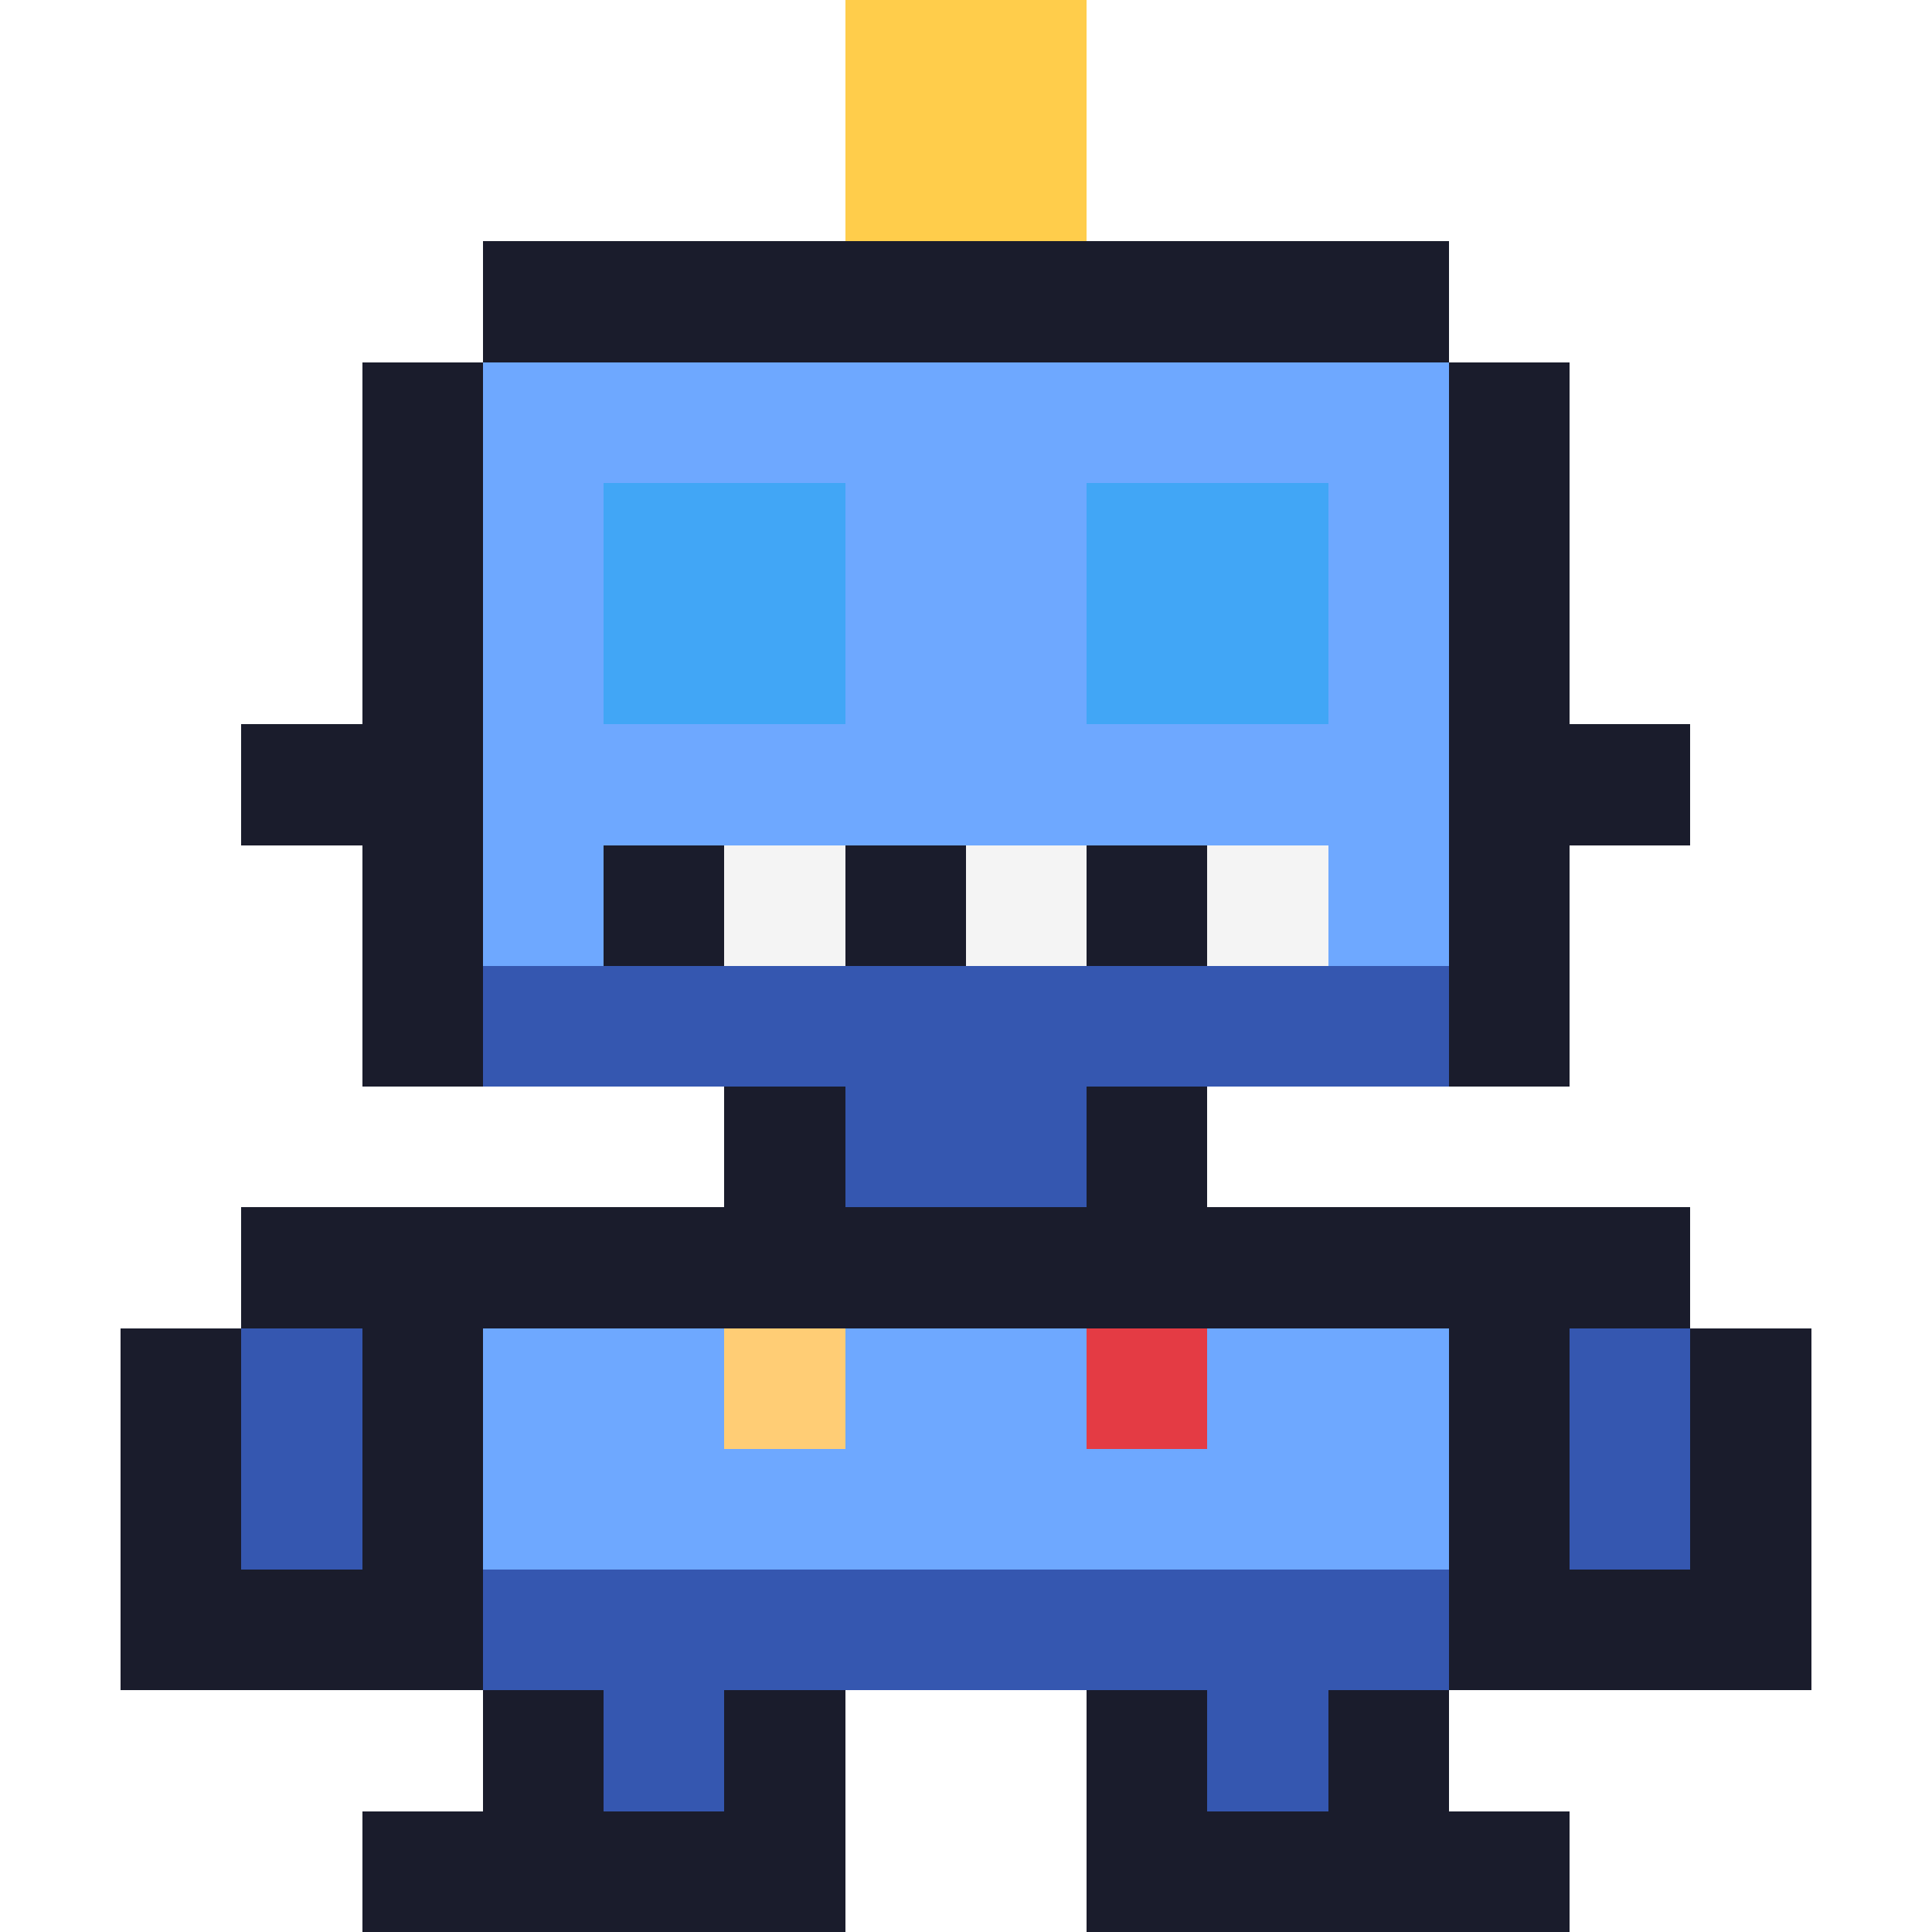
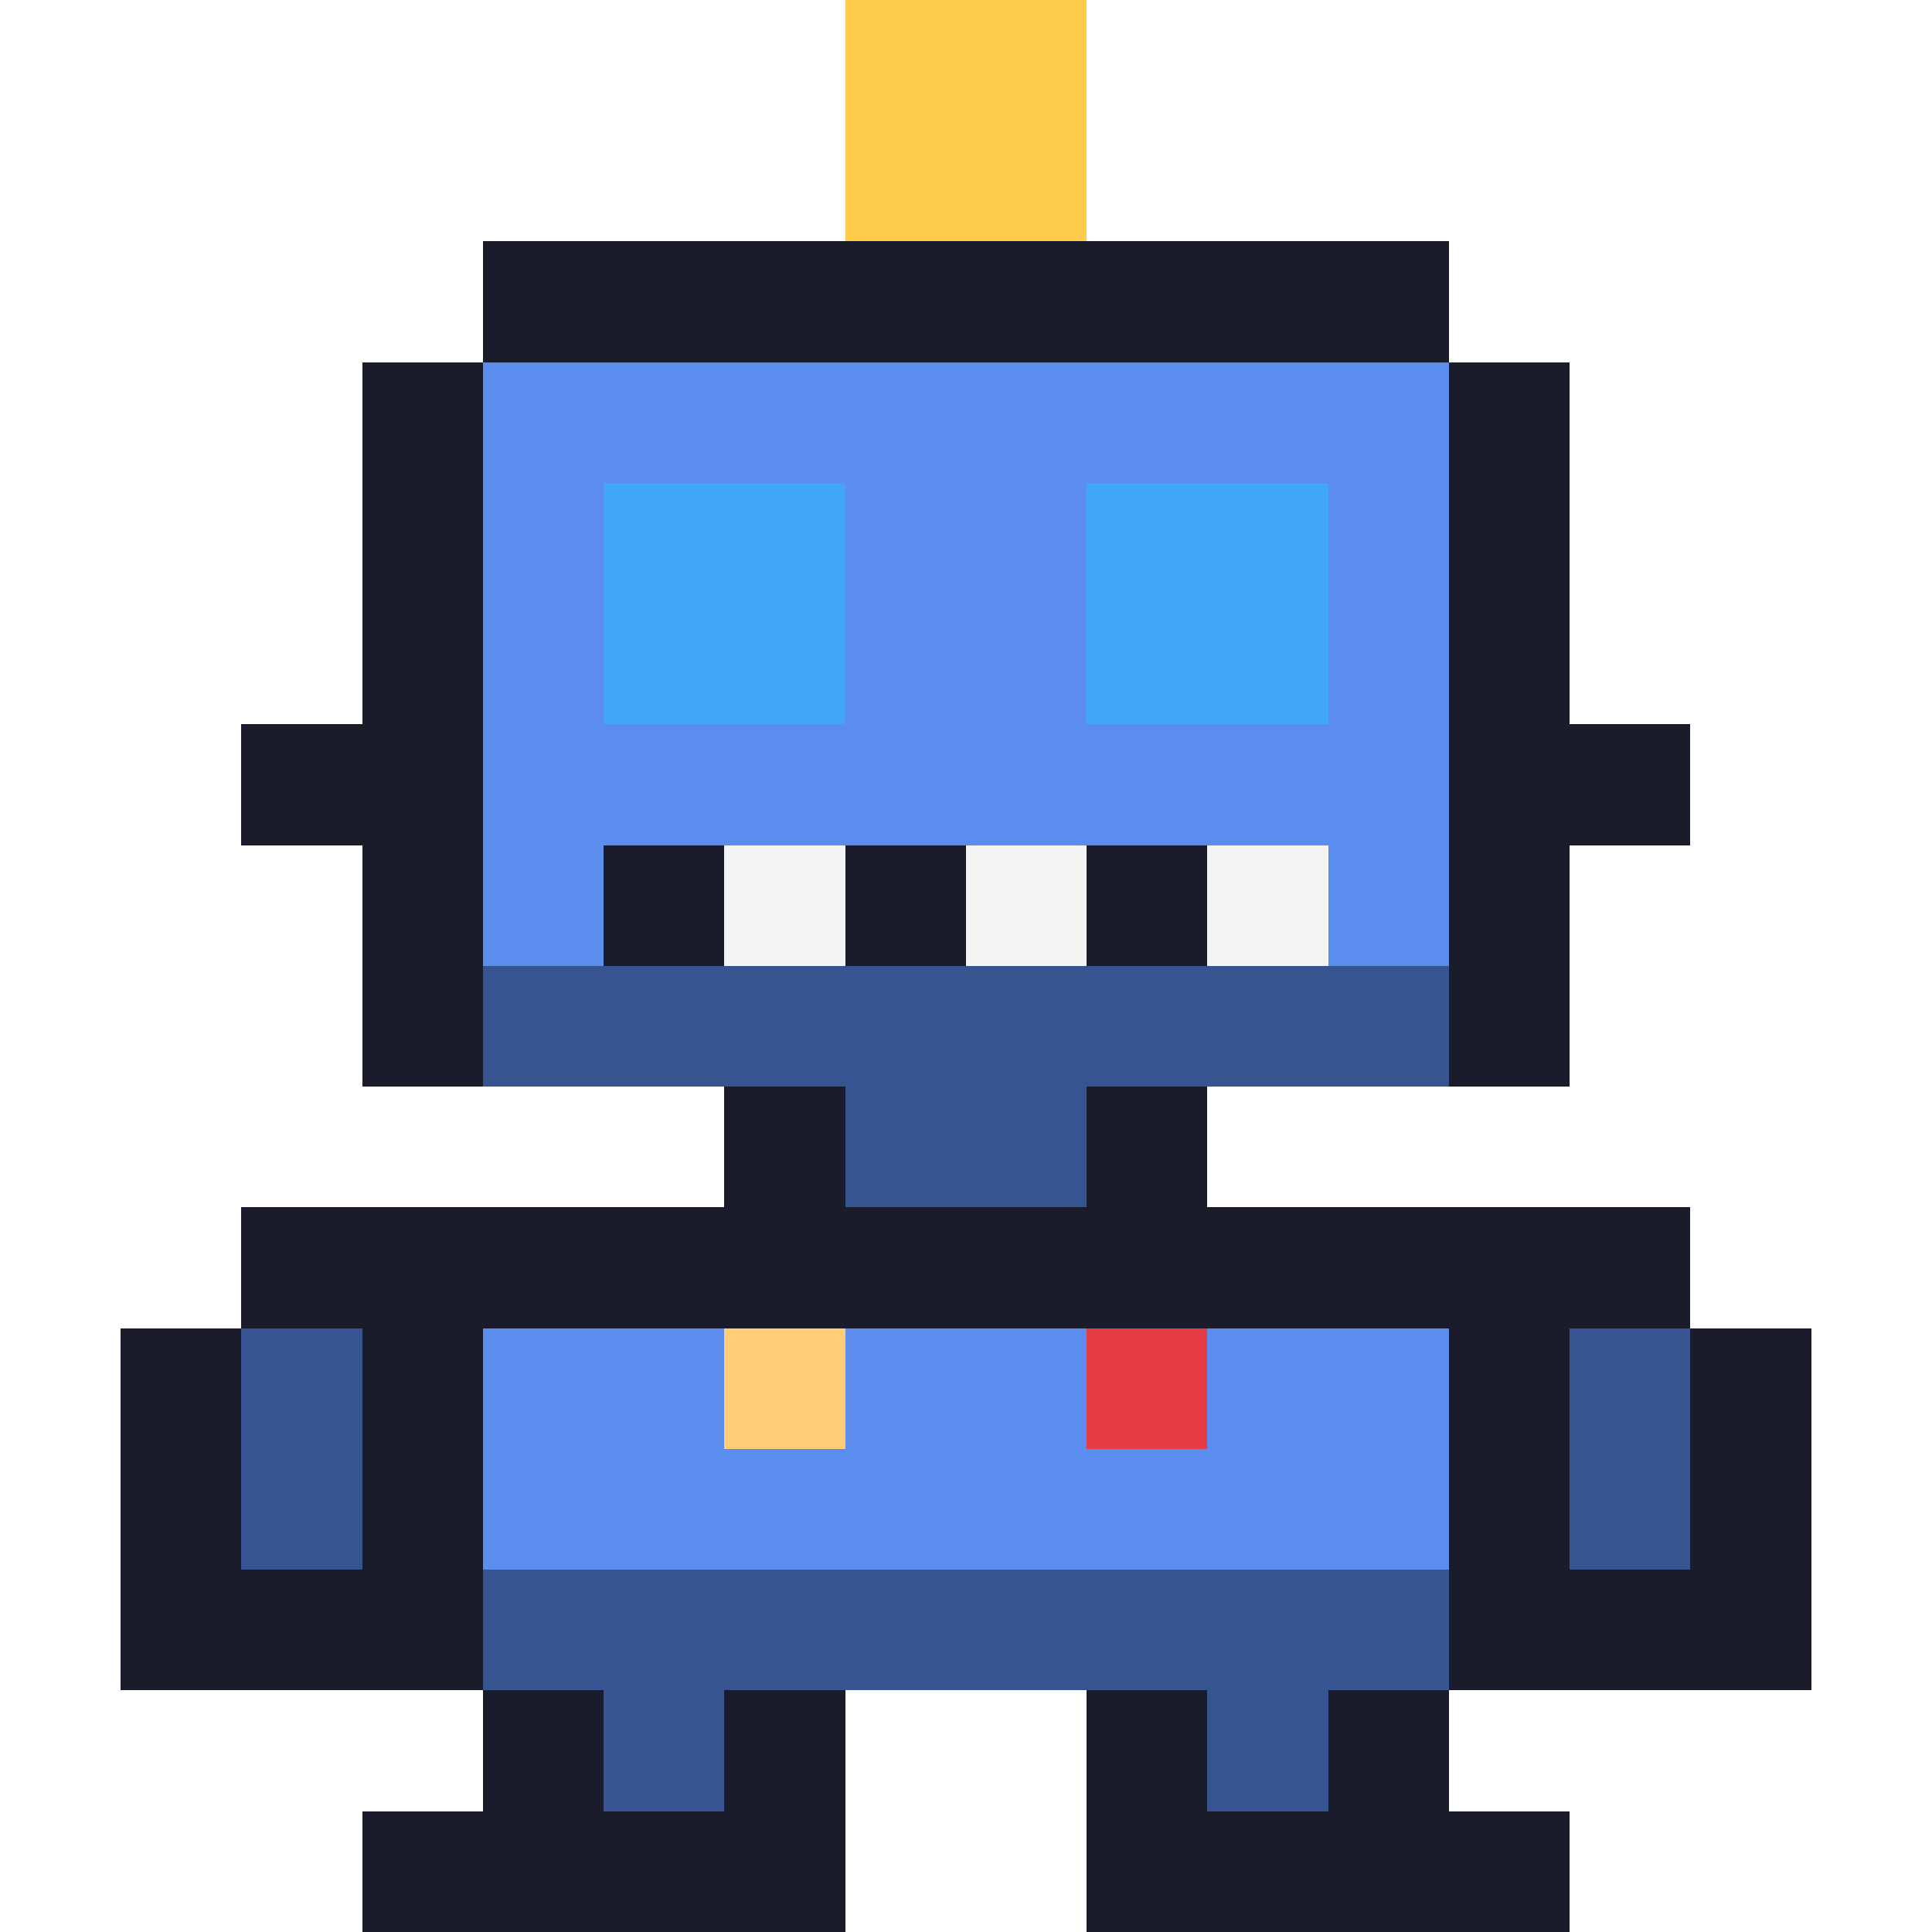
<svg xmlns="http://www.w3.org/2000/svg" viewBox="0 0 16 16" width="64" height="64" shape-rendering="crispEdges">
  <rect x="7" y="0" width="2" height="1" fill="#ffcd4b" />
  <rect x="7" y="1" width="2" height="1" fill="#ffcd4b" />
  <rect x="4" y="2" width="8" height="1" fill="#1a1c2c" />
  <rect x="3" y="3" width="1" height="1" fill="#1a1c2c" />
-   <rect x="4" y="3" width="8" height="1" fill="#6ea8ff" />
+   <rect x="4" y="3" width="8" height="1" fill="#5b8def" />
  <rect x="12" y="3" width="1" height="1" fill="#1a1c2c" />
  <rect x="3" y="4" width="1" height="1" fill="#1a1c2c" />
-   <rect x="4" y="4" width="1" height="1" fill="#6ea8ff" />
+   <rect x="4" y="4" width="1" height="1" fill="#5b8def" />
  <rect x="5" y="4" width="2" height="1" fill="#41a6f6" />
-   <rect x="7" y="4" width="2" height="1" fill="#6ea8ff" />
+   <rect x="7" y="4" width="2" height="1" fill="#5b8def" />
  <rect x="9" y="4" width="2" height="1" fill="#41a6f6" />
-   <rect x="11" y="4" width="1" height="1" fill="#6ea8ff" />
+   <rect x="11" y="4" width="1" height="1" fill="#5b8def" />
  <rect x="12" y="4" width="1" height="1" fill="#1a1c2c" />
  <rect x="3" y="5" width="1" height="1" fill="#1a1c2c" />
-   <rect x="4" y="5" width="1" height="1" fill="#6ea8ff" />
+   <rect x="4" y="5" width="1" height="1" fill="#5b8def" />
  <rect x="5" y="5" width="2" height="1" fill="#41a6f6" />
-   <rect x="7" y="5" width="2" height="1" fill="#6ea8ff" />
+   <rect x="7" y="5" width="2" height="1" fill="#5b8def" />
  <rect x="9" y="5" width="2" height="1" fill="#41a6f6" />
-   <rect x="11" y="5" width="1" height="1" fill="#6ea8ff" />
+   <rect x="11" y="5" width="1" height="1" fill="#5b8def" />
  <rect x="12" y="5" width="1" height="1" fill="#1a1c2c" />
  <rect x="2" y="6" width="2" height="1" fill="#1a1c2c" />
-   <rect x="4" y="6" width="8" height="1" fill="#6ea8ff" />
+   <rect x="4" y="6" width="8" height="1" fill="#5b8def" />
  <rect x="12" y="6" width="2" height="1" fill="#1a1c2c" />
  <rect x="3" y="7" width="1" height="1" fill="#1a1c2c" />
-   <rect x="4" y="7" width="1" height="1" fill="#6ea8ff" />
+   <rect x="4" y="7" width="1" height="1" fill="#5b8def" />
  <rect x="5" y="7" width="1" height="1" fill="#1a1c2c" />
  <rect x="6" y="7" width="1" height="1" fill="#f4f4f4" />
  <rect x="7" y="7" width="1" height="1" fill="#1a1c2c" />
  <rect x="8" y="7" width="1" height="1" fill="#f4f4f4" />
  <rect x="9" y="7" width="1" height="1" fill="#1a1c2c" />
  <rect x="10" y="7" width="1" height="1" fill="#f4f4f4" />
-   <rect x="11" y="7" width="1" height="1" fill="#6ea8ff" />
+   <rect x="11" y="7" width="1" height="1" fill="#5b8def" />
  <rect x="12" y="7" width="1" height="1" fill="#1a1c2c" />
  <rect x="3" y="8" width="1" height="1" fill="#1a1c2c" />
-   <rect x="4" y="8" width="8" height="1" fill="#3557b0" />
+   <rect x="4" y="8" width="8" height="1" fill="#36548f" />
  <rect x="12" y="8" width="1" height="1" fill="#1a1c2c" />
  <rect x="6" y="9" width="1" height="1" fill="#1a1c2c" />
-   <rect x="7" y="9" width="2" height="1" fill="#3557b0" />
+   <rect x="7" y="9" width="2" height="1" fill="#36548f" />
  <rect x="9" y="9" width="1" height="1" fill="#1a1c2c" />
  <rect x="2" y="10" width="12" height="1" fill="#1a1c2c" />
  <rect x="1" y="11" width="1" height="1" fill="#1a1c2c" />
-   <rect x="2" y="11" width="1" height="1" fill="#3557b0" />
+   <rect x="2" y="11" width="1" height="1" fill="#36548f" />
  <rect x="3" y="11" width="1" height="1" fill="#1a1c2c" />
-   <rect x="4" y="11" width="2" height="1" fill="#6ea8ff" />
+   <rect x="4" y="11" width="2" height="1" fill="#5b8def" />
  <rect x="6" y="11" width="1" height="1" fill="#ffcd75" />
-   <rect x="7" y="11" width="2" height="1" fill="#6ea8ff" />
+   <rect x="7" y="11" width="2" height="1" fill="#5b8def" />
  <rect x="9" y="11" width="1" height="1" fill="#e43b44" />
-   <rect x="10" y="11" width="2" height="1" fill="#6ea8ff" />
+   <rect x="10" y="11" width="2" height="1" fill="#5b8def" />
  <rect x="12" y="11" width="1" height="1" fill="#1a1c2c" />
-   <rect x="13" y="11" width="1" height="1" fill="#3557b0" />
+   <rect x="13" y="11" width="1" height="1" fill="#36548f" />
  <rect x="14" y="11" width="1" height="1" fill="#1a1c2c" />
  <rect x="1" y="12" width="1" height="1" fill="#1a1c2c" />
-   <rect x="2" y="12" width="1" height="1" fill="#3557b0" />
+   <rect x="2" y="12" width="1" height="1" fill="#36548f" />
  <rect x="3" y="12" width="1" height="1" fill="#1a1c2c" />
-   <rect x="4" y="12" width="8" height="1" fill="#6ea8ff" />
+   <rect x="4" y="12" width="8" height="1" fill="#5b8def" />
  <rect x="12" y="12" width="1" height="1" fill="#1a1c2c" />
-   <rect x="13" y="12" width="1" height="1" fill="#3557b0" />
+   <rect x="13" y="12" width="1" height="1" fill="#36548f" />
  <rect x="14" y="12" width="1" height="1" fill="#1a1c2c" />
  <rect x="1" y="13" width="3" height="1" fill="#1a1c2c" />
-   <rect x="4" y="13" width="8" height="1" fill="#3557b0" />
+   <rect x="4" y="13" width="8" height="1" fill="#36548f" />
  <rect x="12" y="13" width="3" height="1" fill="#1a1c2c" />
  <rect x="4" y="14" width="1" height="1" fill="#1a1c2c" />
-   <rect x="5" y="14" width="1" height="1" fill="#3557b0" />
+   <rect x="5" y="14" width="1" height="1" fill="#36548f" />
  <rect x="6" y="14" width="1" height="1" fill="#1a1c2c" />
  <rect x="9" y="14" width="1" height="1" fill="#1a1c2c" />
-   <rect x="10" y="14" width="1" height="1" fill="#3557b0" />
+   <rect x="10" y="14" width="1" height="1" fill="#36548f" />
  <rect x="11" y="14" width="1" height="1" fill="#1a1c2c" />
  <rect x="3" y="15" width="4" height="1" fill="#1a1c2c" />
  <rect x="9" y="15" width="4" height="1" fill="#1a1c2c" />
</svg>
